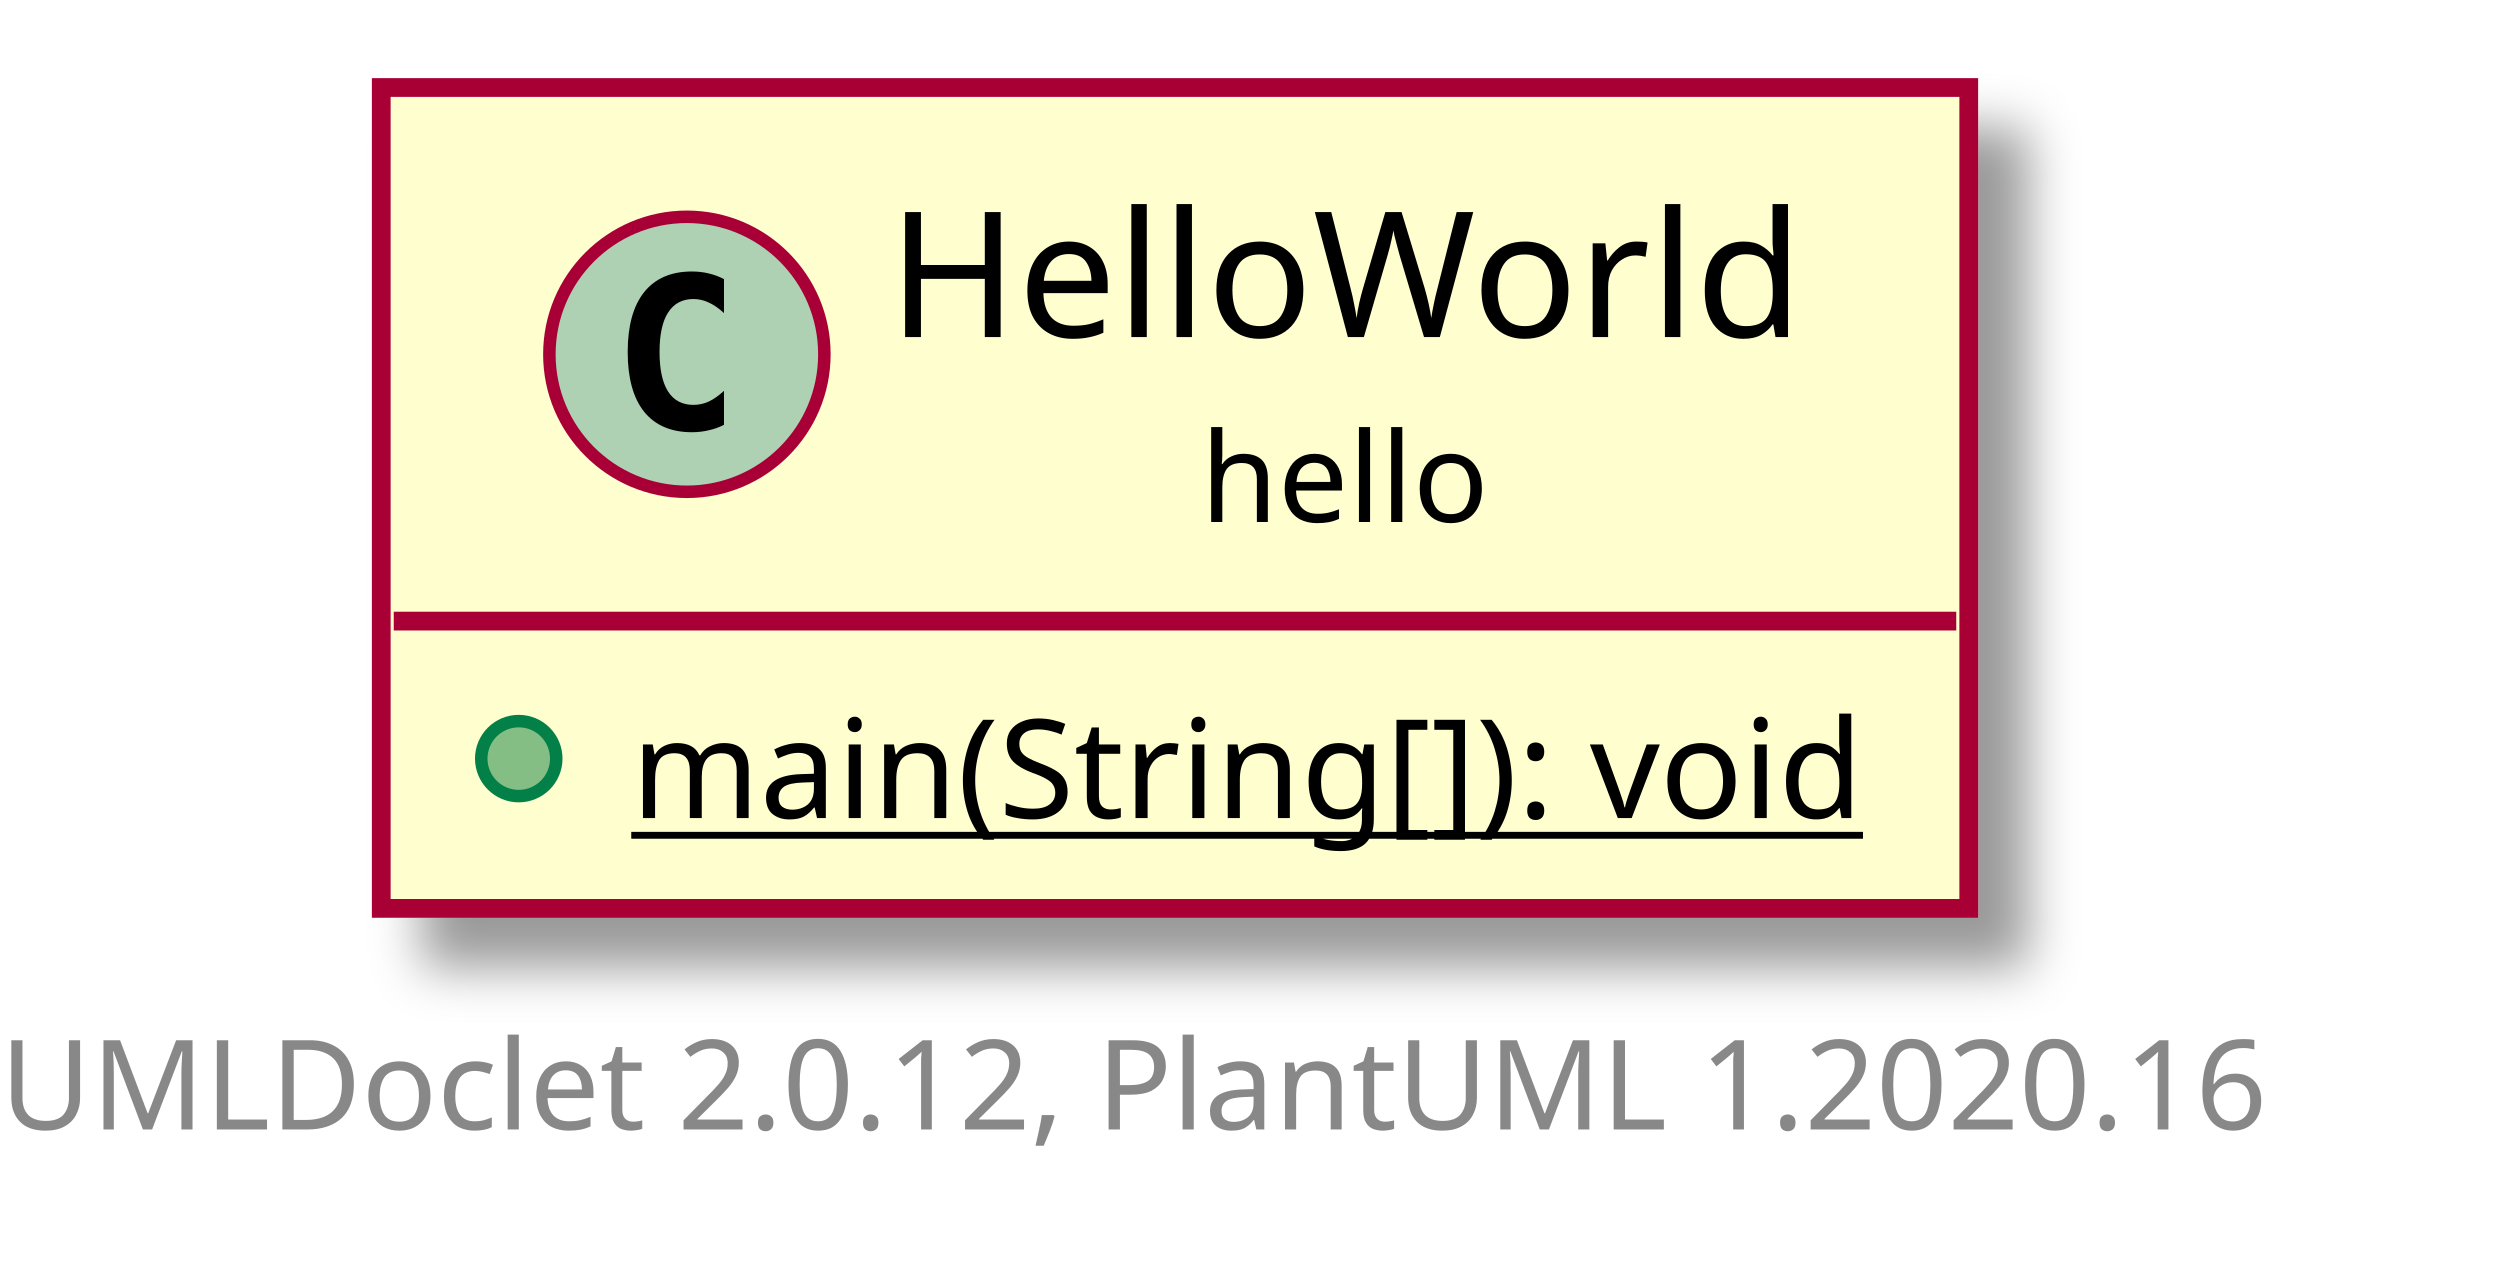
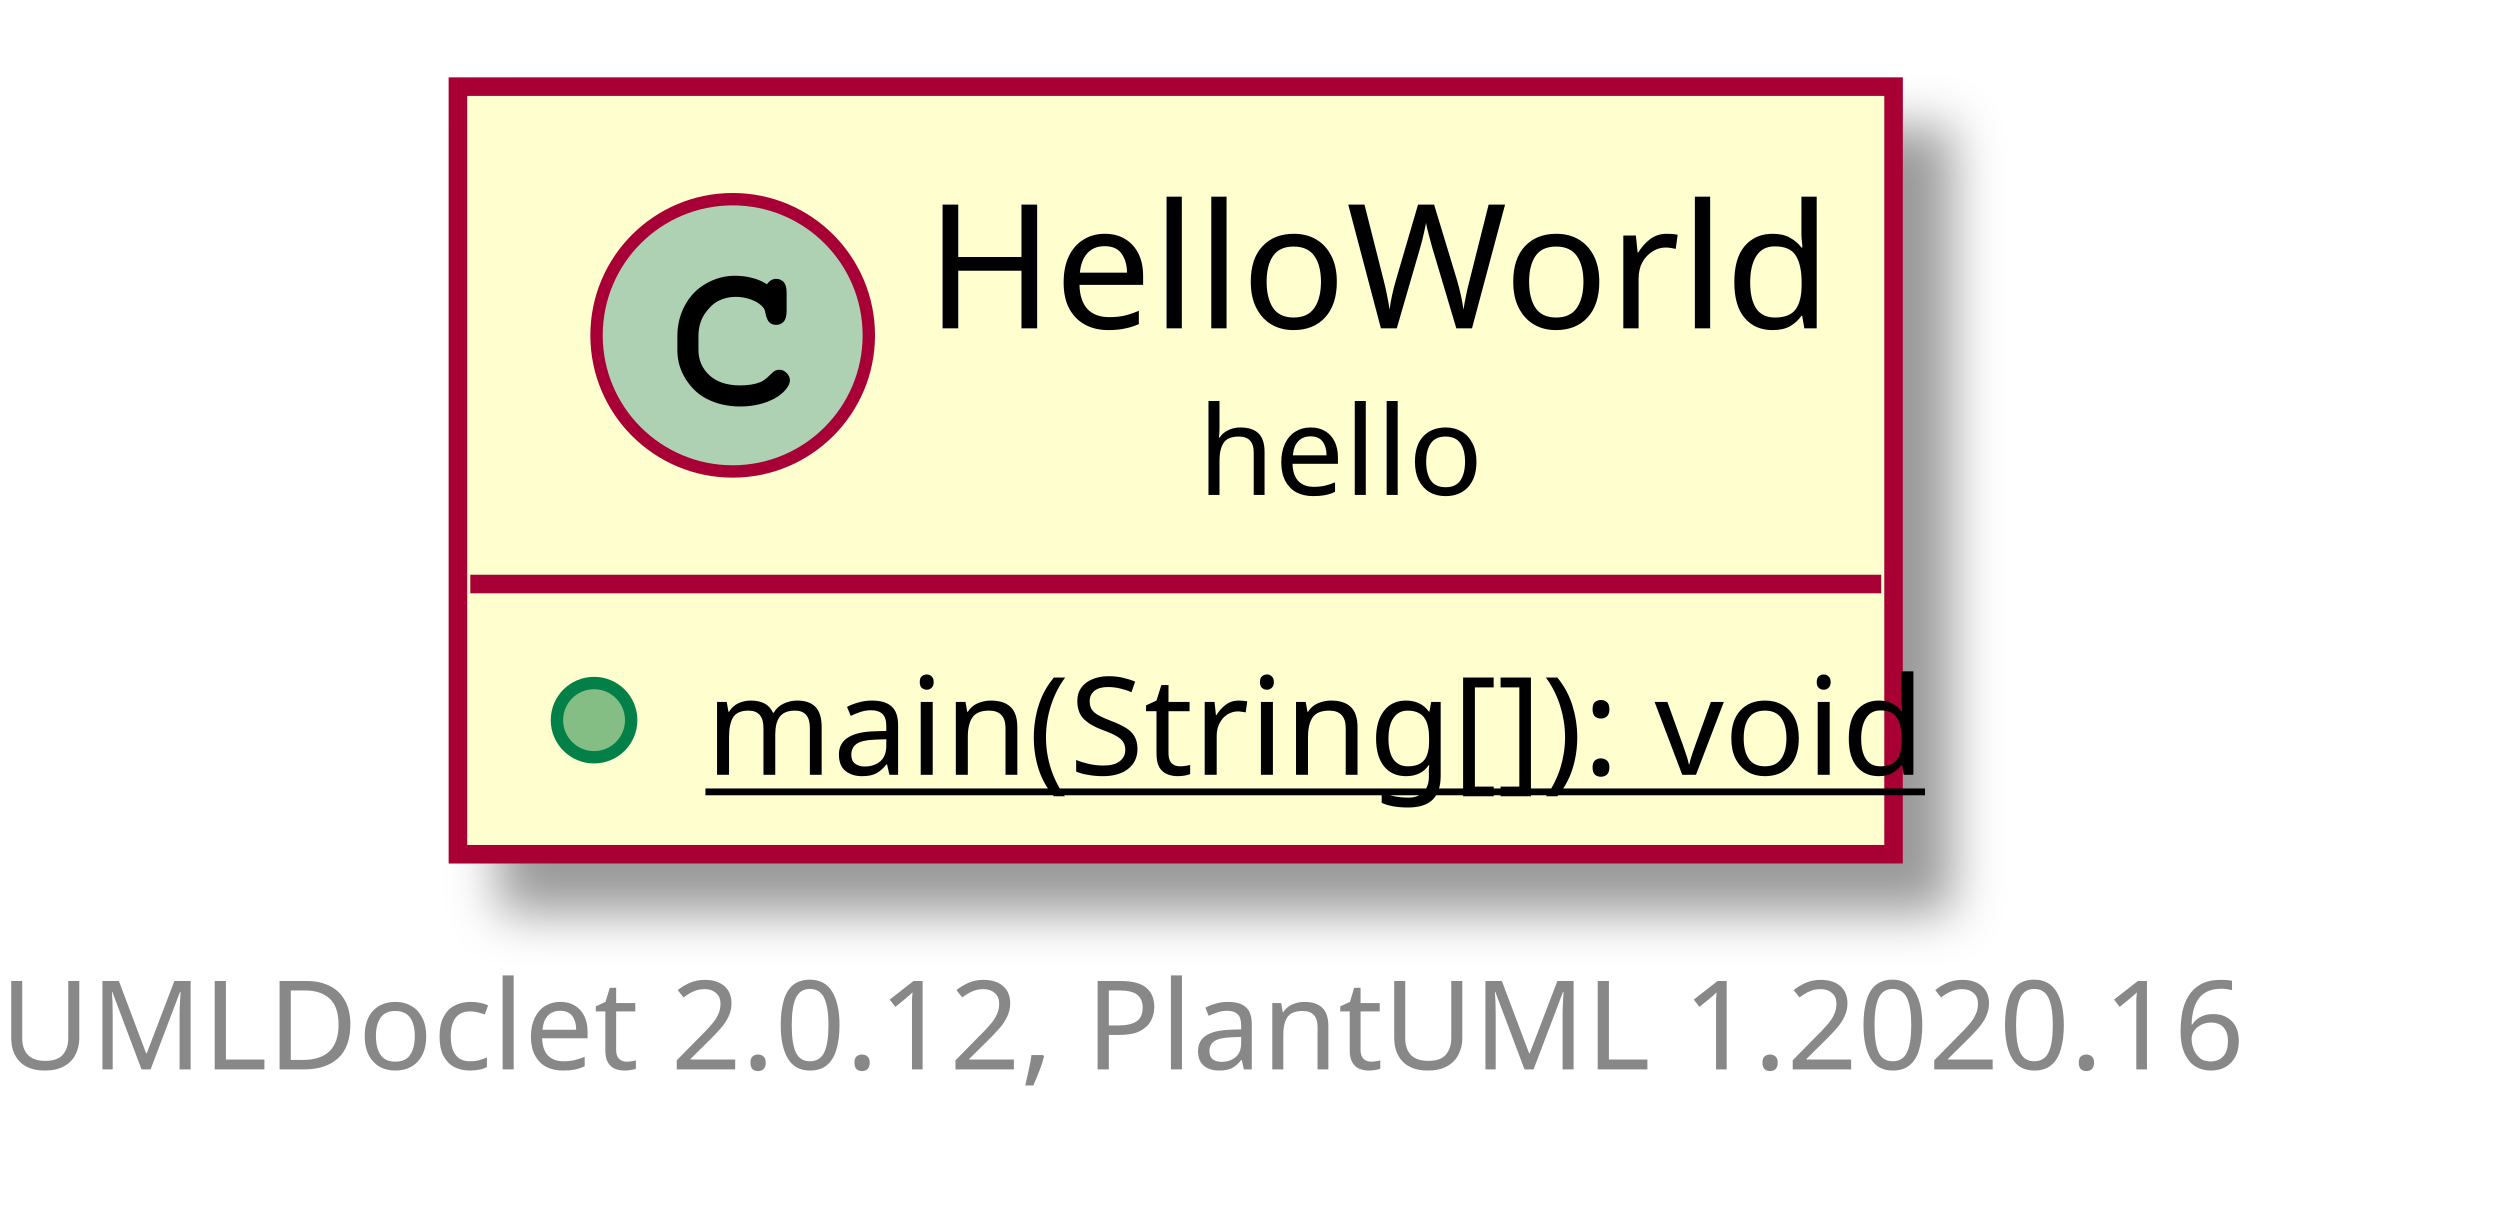
- <svg xmlns="http://www.w3.org/2000/svg" xmlns:xlink="http://www.w3.org/1999/xlink" contentScriptType="application/ecmascript" contentStyleType="text/css" height="103px" preserveAspectRatio="none" style="width:200px;height:103px;" version="1.1" viewBox="0 0 200 103" width="200px" zoomAndPan="magnify">
+ <svg xmlns="http://www.w3.org/2000/svg" xmlns:xlink="http://www.w3.org/1999/xlink" contentScriptType="application/ecmascript" contentStyleType="text/css" height="99px" preserveAspectRatio="none" style="width:202px;height:99px;" version="1.1" viewBox="0 0 202 99" width="202px" zoomAndPan="magnify">
  <defs>
    <filter height="300%" id="fgleed64tz81q" width="300%" x="-1" y="-1">
      <feGaussianBlur result="blurOut" stdDeviation="2.0" />
      <feColorMatrix in="blurOut" result="blurOut2" type="matrix" values="0 0 0 0 0 0 0 0 0 0 0 0 0 0 0 0 0 0 .4 0" />
      <feOffset dx="4.0" dy="4.0" in="blurOut2" result="blurOut3" />
      <feBlend in="SourceGraphic" in2="blurOut3" mode="normal" />
    </filter>
  </defs>
  <g>
    <a href="HelloWorld.html" target="_top" title="HelloWorld.html" xlink:actuate="onRequest" xlink:href="HelloWorld.html" xlink:show="new" xlink:title="HelloWorld.html" xlink:type="simple">
-       <rect codeLine="5" fill="#FEFECE" filter="url(#fgleed64tz81q)" height="65.67" id="hello.HelloWorld" style="stroke: #A80036; stroke-width: 1.5;" width="127" x="30.5" y="7" />
-       <ellipse cx="54.95" cy="28.344" fill="#ADD1B2" rx="11" ry="11" style="stroke: #A80036; stroke-width: 1.0;" />
-       <path d="M57.919,33.985 Q57.341,34.282 56.7,34.422 Q56.059,34.578 55.356,34.578 Q52.856,34.578 51.528,32.938 Q50.216,31.282 50.216,28.157 Q50.216,25.032 51.528,23.375 Q52.856,21.719 55.356,21.719 Q56.059,21.719 56.7,21.875 Q57.356,22.032 57.919,22.328 L57.919,25.047 Q57.294,24.469 56.7,24.203 Q56.106,23.922 55.481,23.922 Q54.138,23.922 53.45,25 Q52.763,26.063 52.763,28.157 Q52.763,30.25 53.45,31.328 Q54.138,32.391 55.481,32.391 Q56.106,32.391 56.7,32.125 Q57.294,31.844 57.919,31.266 L57.919,33.985 Z " />
-       <text fill="#000000" font-family="sans-serif" font-size="14" lengthAdjust="spacingAndGlyphs" textLength="74" x="71.05" y="26.966">HelloWorld</text>
-       <text fill="#000000" font-family="sans-serif" font-size="10" lengthAdjust="spacingAndGlyphs" textLength="24" x="96.05" y="41.758">hello</text>
-       <line style="stroke: #A80036; stroke-width: 1.5;" x1="31.5" x2="156.5" y1="49.688" y2="49.688" />
-       <ellipse cx="41.5" cy="60.688" fill="#84BE84" rx="3" ry="3" style="stroke: #038048; stroke-width: 1.0;" />
-       <text fill="#000000" font-family="sans-serif" font-size="11" lengthAdjust="spacingAndGlyphs" text-decoration="underline" textLength="101" x="50.5" y="65.447">main(String[]): void</text>
+       <rect codeLine="5" fill="#FEFECE" filter="url(#fgleed64tz81q)" height="62.023" id="hello.HelloWorld" style="stroke: #A80036; stroke-width: 1.5;" width="116" x="37" y="7" />
+       <ellipse cx="59.2" cy="27.094" fill="#ADD1B2" rx="11" ry="11" style="stroke: #A80036; stroke-width: 1.0;" />
+       <path d="M61.966,22.969 Q62.122,22.75 62.309,22.641 Q62.497,22.531 62.716,22.531 Q63.091,22.531 63.325,22.797 Q63.559,23.047 63.559,23.656 L63.559,25.109 Q63.559,25.719 63.325,25.984 Q63.091,26.25 62.716,26.25 Q62.372,26.25 62.169,26.047 Q61.966,25.859 61.856,25.344 Q61.809,24.984 61.622,24.797 Q61.294,24.422 60.684,24.203 Q60.075,23.984 59.45,23.984 Q58.684,23.984 58.044,24.312 Q57.419,24.641 56.919,25.391 Q56.434,26.141 56.434,27.172 L56.434,28.266 Q56.434,29.5 57.325,30.328 Q58.216,31.141 59.809,31.141 Q60.747,31.141 61.403,30.891 Q61.794,30.734 62.216,30.297 Q62.481,30.031 62.622,29.953 Q62.778,29.875 62.981,29.875 Q63.309,29.875 63.559,30.141 Q63.825,30.391 63.825,30.734 Q63.825,31.078 63.481,31.484 Q62.981,32.062 62.184,32.391 Q61.106,32.844 59.809,32.844 Q58.294,32.844 57.091,32.219 Q56.106,31.719 55.419,30.656 Q54.731,29.578 54.731,28.297 L54.731,27.141 Q54.731,25.812 55.341,24.672 Q55.966,23.516 57.059,22.906 Q58.153,22.281 59.388,22.281 Q60.122,22.281 60.763,22.453 Q61.419,22.609 61.966,22.969 Z " />
+       <text fill="#000000" font-family="sans-serif" font-size="14" lengthAdjust="spacingAndGlyphs" textLength="68" x="74.8" y="26.533">HelloWorld</text>
+       <text fill="#000000" font-family="sans-serif" font-size="10" lengthAdjust="spacingAndGlyphs" textLength="24" x="96.8" y="39.99">hello</text>
+       <line style="stroke: #A80036; stroke-width: 1.5;" x1="38" x2="152" y1="47.188" y2="47.188" />
+       <ellipse cx="48" cy="58.188" fill="#84BE84" rx="3" ry="3" style="stroke: #038048; stroke-width: 1.0;" />
+       <text fill="#000000" font-family="sans-serif" font-size="11" lengthAdjust="spacingAndGlyphs" text-decoration="underline" textLength="90" x="57" y="62.606">main(String[]): void</text>
    </a>
-     <text fill="#888888" font-family="sans-serif" font-size="10" lengthAdjust="spacingAndGlyphs" textLength="188" x="0" y="90.36">UMLDoclet 2.0.12, PlantUML 1.2020.16</text>
+     <text fill="#888888" font-family="sans-serif" font-size="10" lengthAdjust="spacingAndGlyphs" textLength="190" x="0" y="86.404">UMLDoclet 2.0.12, PlantUML 1.2020.16</text>
  </g>
</svg>
